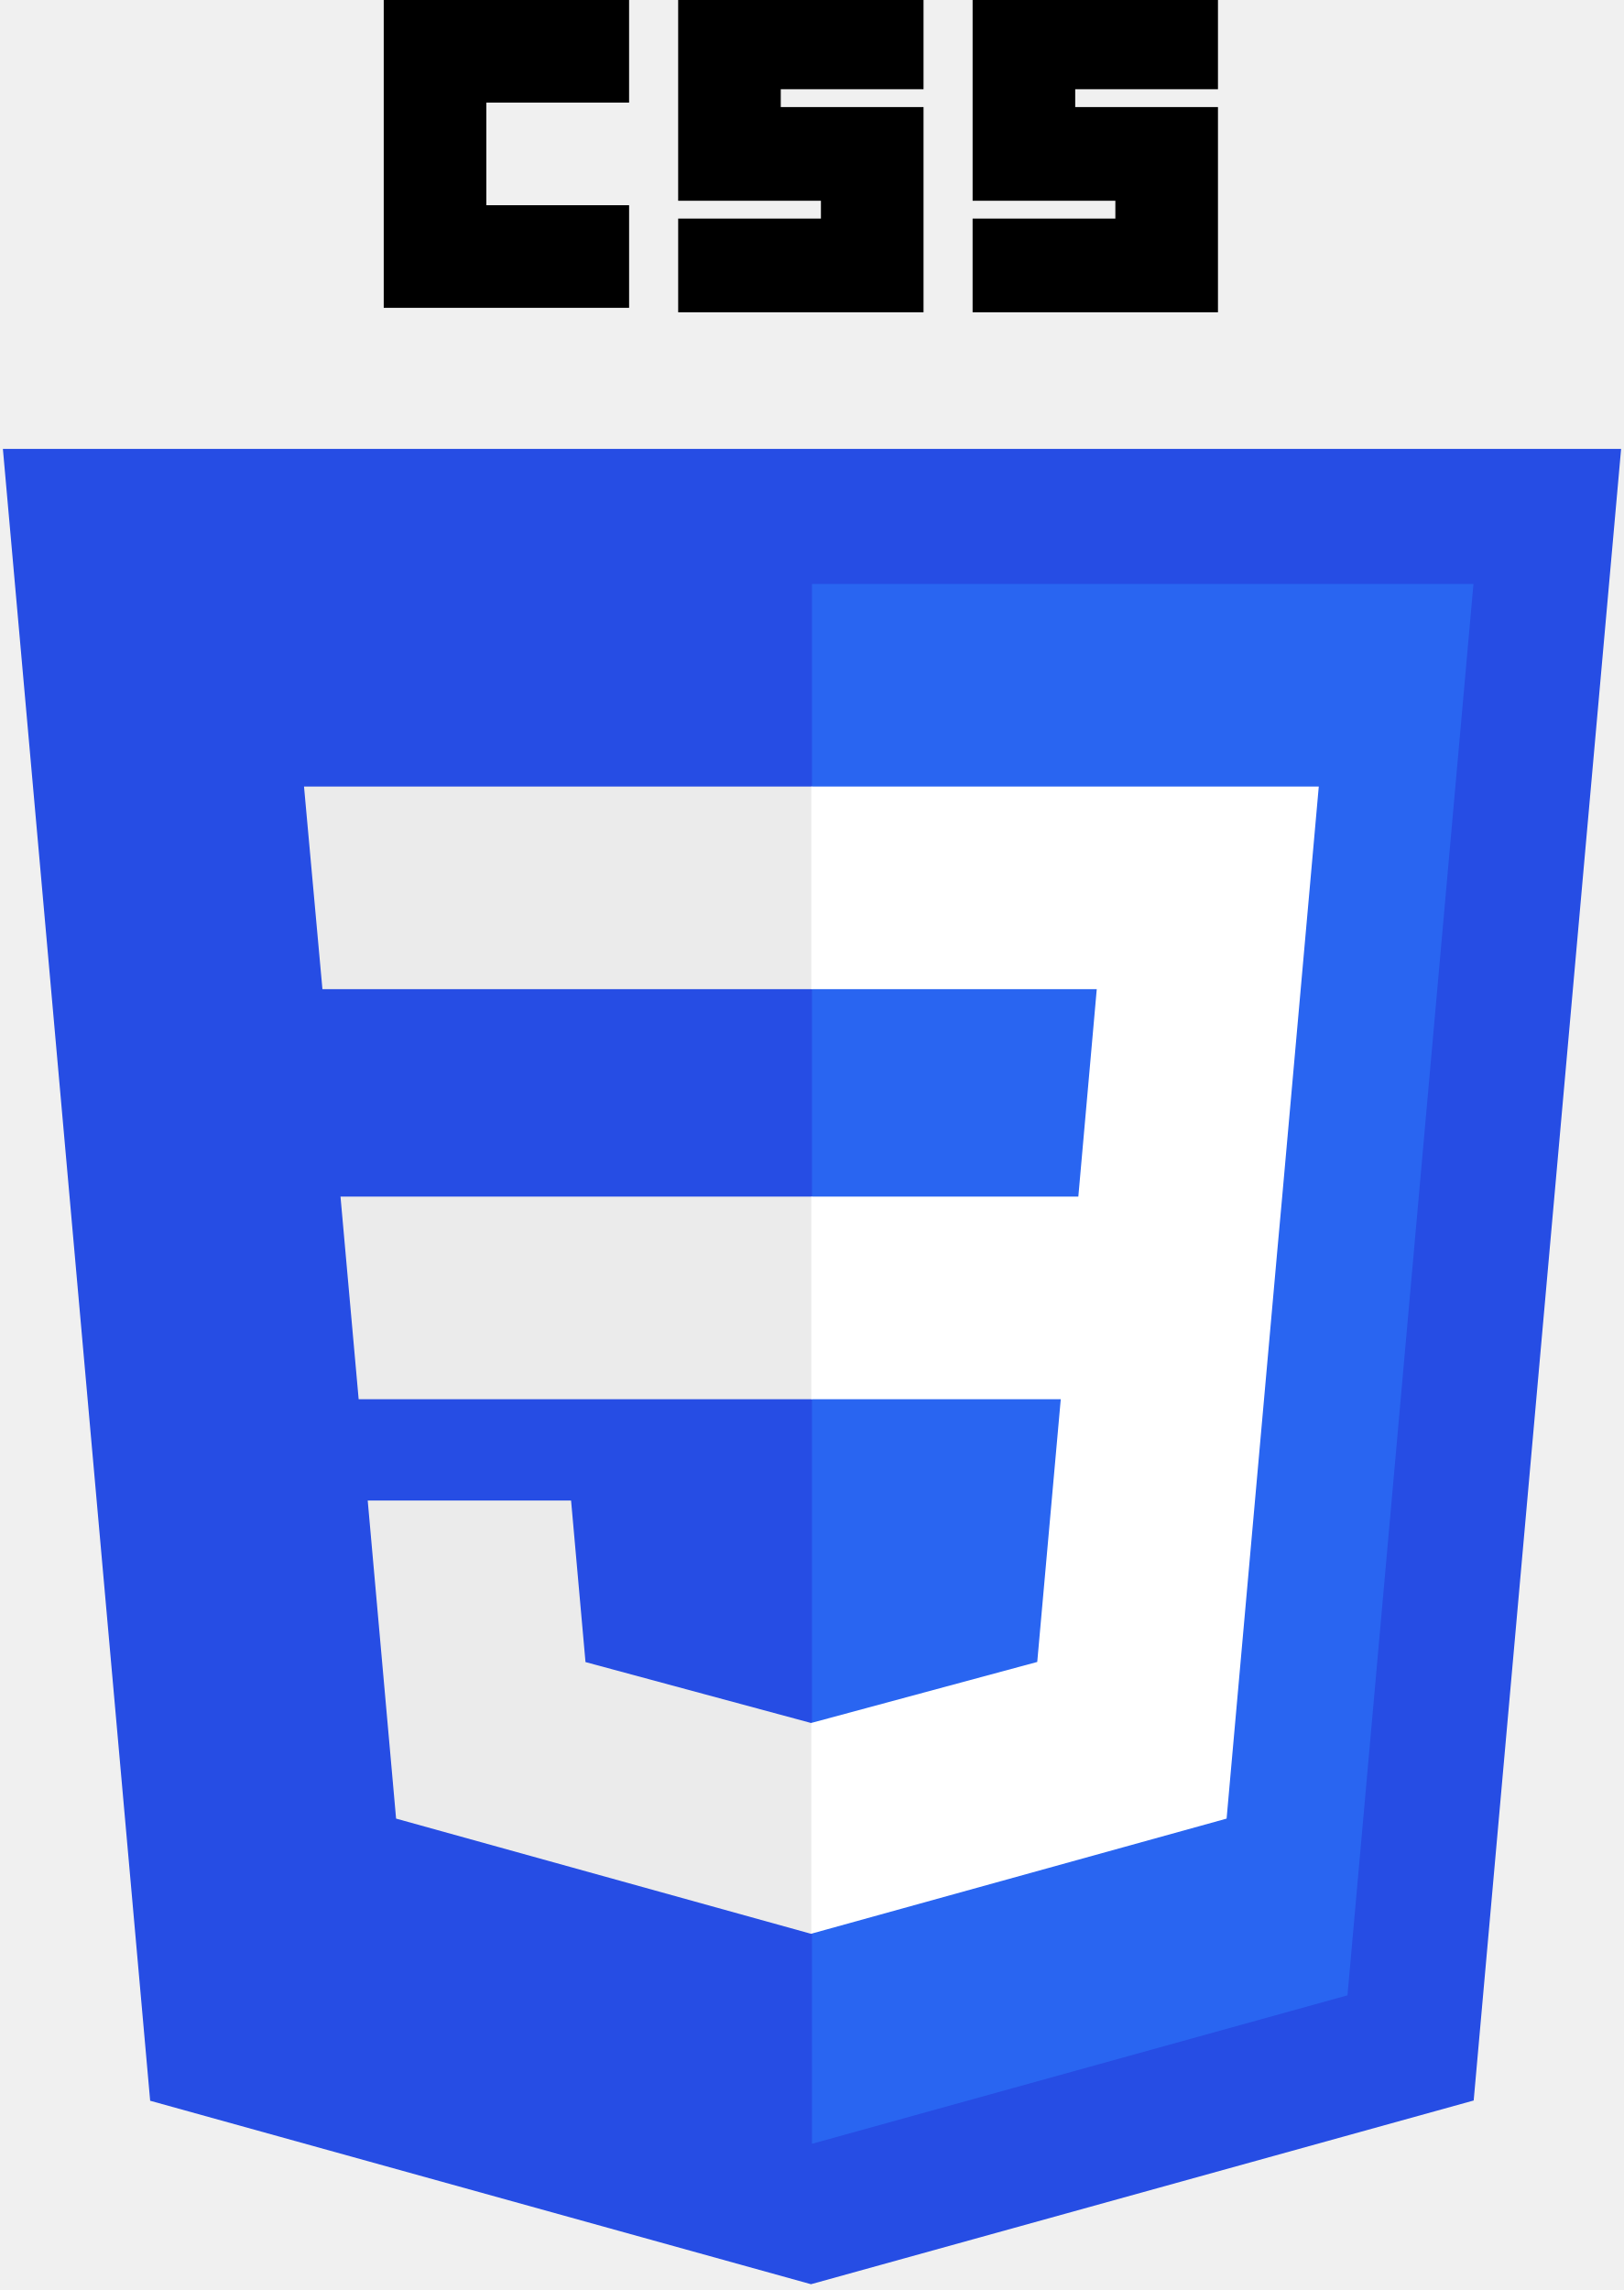
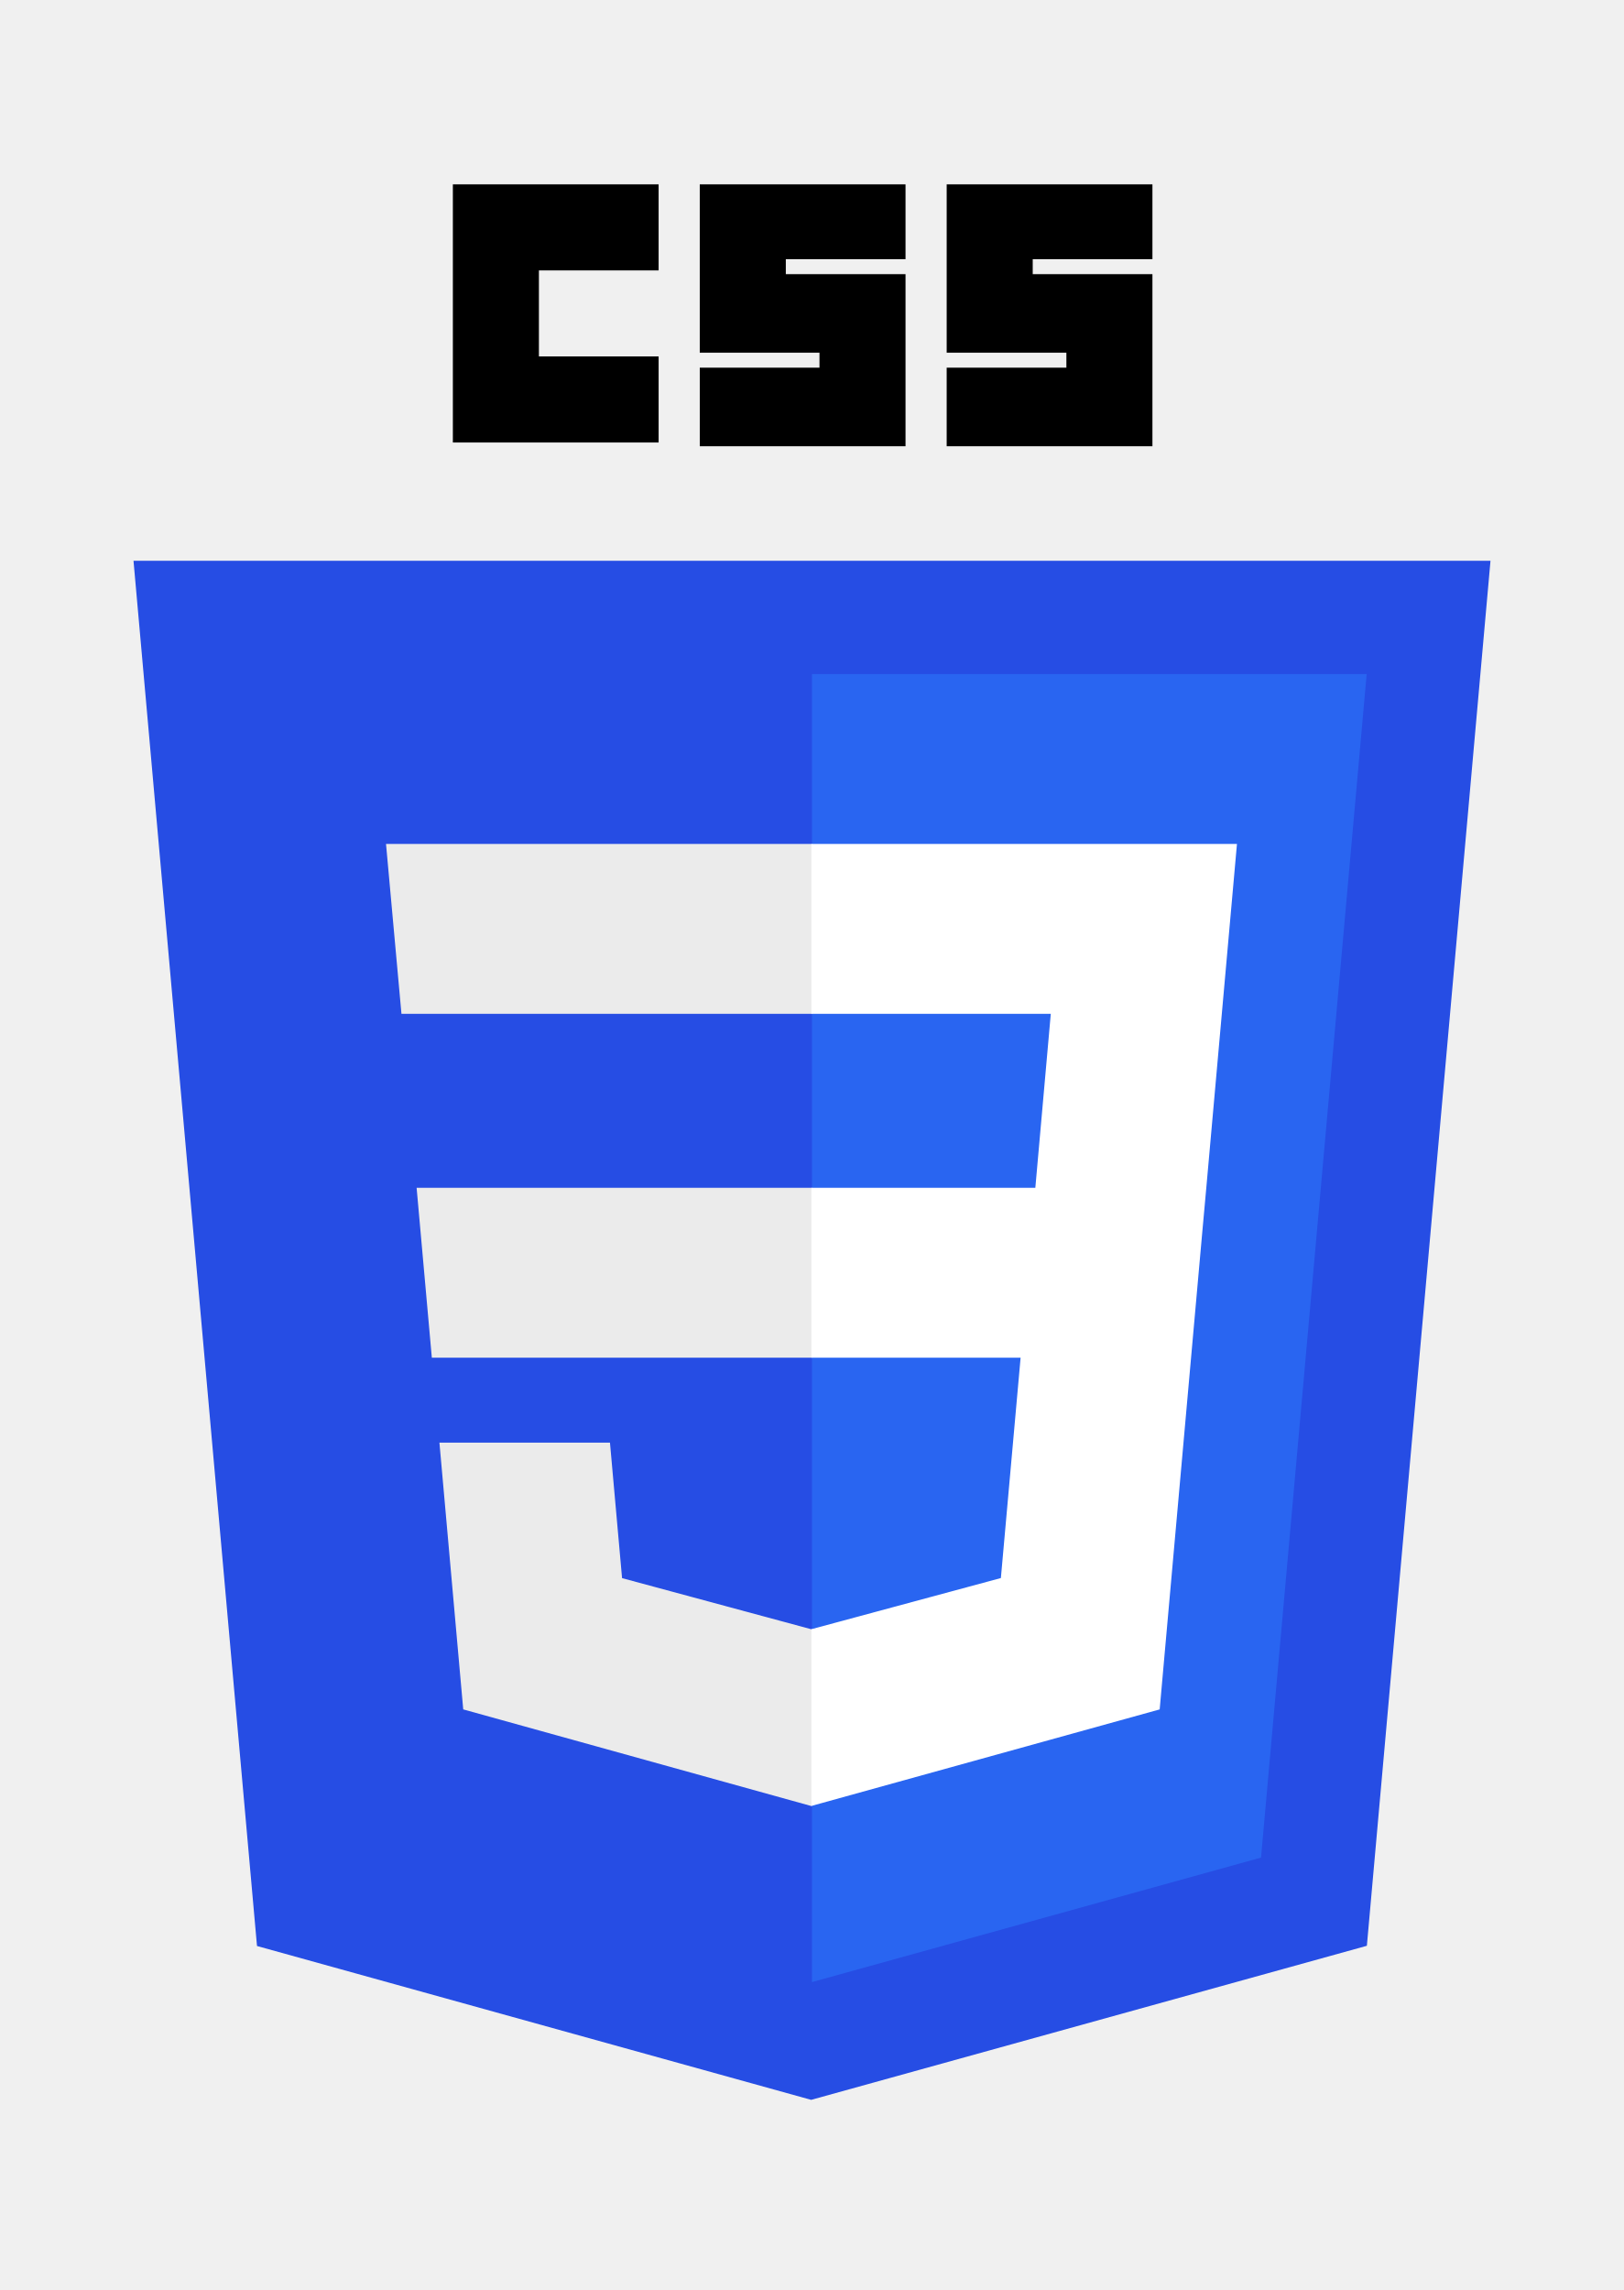
- <svg xmlns="http://www.w3.org/2000/svg" width="1773" height="2500" viewBox="0 0 256 361" preserveAspectRatio="xMidYMid">
-   <path d="M127.844 360.088L23.662 331.166.445 70.766h255.11l-23.241 260.36-104.47 28.962z" fill="#264DE4" />
-   <path d="M212.417 314.547l19.86-222.49H128V337.95l84.417-23.403z" fill="#2965F1" />
-   <path d="M53.669 188.636l2.862 31.937H128v-31.937H53.669zM47.917 123.995l2.903 31.937H128v-31.937H47.917zM128 271.58l-.14.037-35.568-9.604-2.274-25.471h-32.06l4.474 50.146 65.421 18.16.147-.04V271.58z" fill="#EBEBEB" />
-   <path d="M60.484 0h38.68v16.176H76.66v16.176h22.506v16.175H60.484V0zM106.901 0h38.681v14.066h-22.505v2.813h22.505v32.352h-38.68V34.46h22.505v-2.813H106.9V0zM153.319 0H192v14.066h-22.505v2.813H192v32.352h-38.681V34.46h22.505v-2.813H153.32V0z" />
-   <path d="M202.127 188.636l5.765-64.641H127.89v31.937h45.002l-2.906 32.704H127.89v31.937h39.327l-3.708 41.42-35.62 9.614v33.226l65.473-18.145.48-5.396 7.506-84.08.779-8.576z" fill="#FFF" />
+ <svg xmlns="http://www.w3.org/2000/svg" width="1773" height="2500" viewBox="0 0 256 361" preserveAspectRatio="xMidYMid" version="1.1" id="svg12">
+   <defs id="defs16" />
+   <path d="M 127.869,331.024 40.505,306.771 21.036,88.406 H 234.964 L 215.475,306.738 Z" id="path2" style="fill:#264de4;stroke-width:0.839" />
+   <path d="m 198.79,292.835 16.654,-186.575 H 128 v 206.2 z" id="path4" style="fill:#2965f1;stroke-width:0.839" />
+   <path d="m 65.668,187.249 2.4,26.782 H 128 v -26.782 z m -4.823,-54.206 2.434,26.782 H 128 V 133.043 Z M 128,256.804 l -0.117,0.031 -29.826,-8.054 -1.907,-21.359 H 69.265 l 3.752,42.051 54.86,15.229 L 128,284.668 Z" id="path6" style="fill:#ebebeb;stroke-width:0.839" />
+   <path d="M 71.383,29.064 H 103.819 V 42.628 H 84.948 V 56.193 H 103.821 V 69.757 H 71.383 Z m 38.924,0 h 32.437 v 11.795 h -18.872 v 2.359 h 18.872 V 70.347 H 110.308 V 57.961 h 18.872 V 55.602 H 110.306 V 29.064 Z m 38.925,0 h 32.437 v 11.795 h -18.872 v 2.359 h 18.872 V 70.347 H 149.232 V 57.961 h 18.872 V 55.602 H 149.233 V 29.064 Z" id="path8" style="stroke-width:0.839" />
+   <path d="m 190.161,187.249 4.834,-54.206 h -67.088 v 26.782 h 37.738 l -2.437,27.425 h -35.301 v 26.782 h 32.979 l -3.109,34.734 -29.87,8.062 v 27.863 l 54.904,-15.216 0.403,-4.525 6.294,-70.507 z" id="path10" style="fill:#ffffff;stroke-width:0.839" />
</svg>
